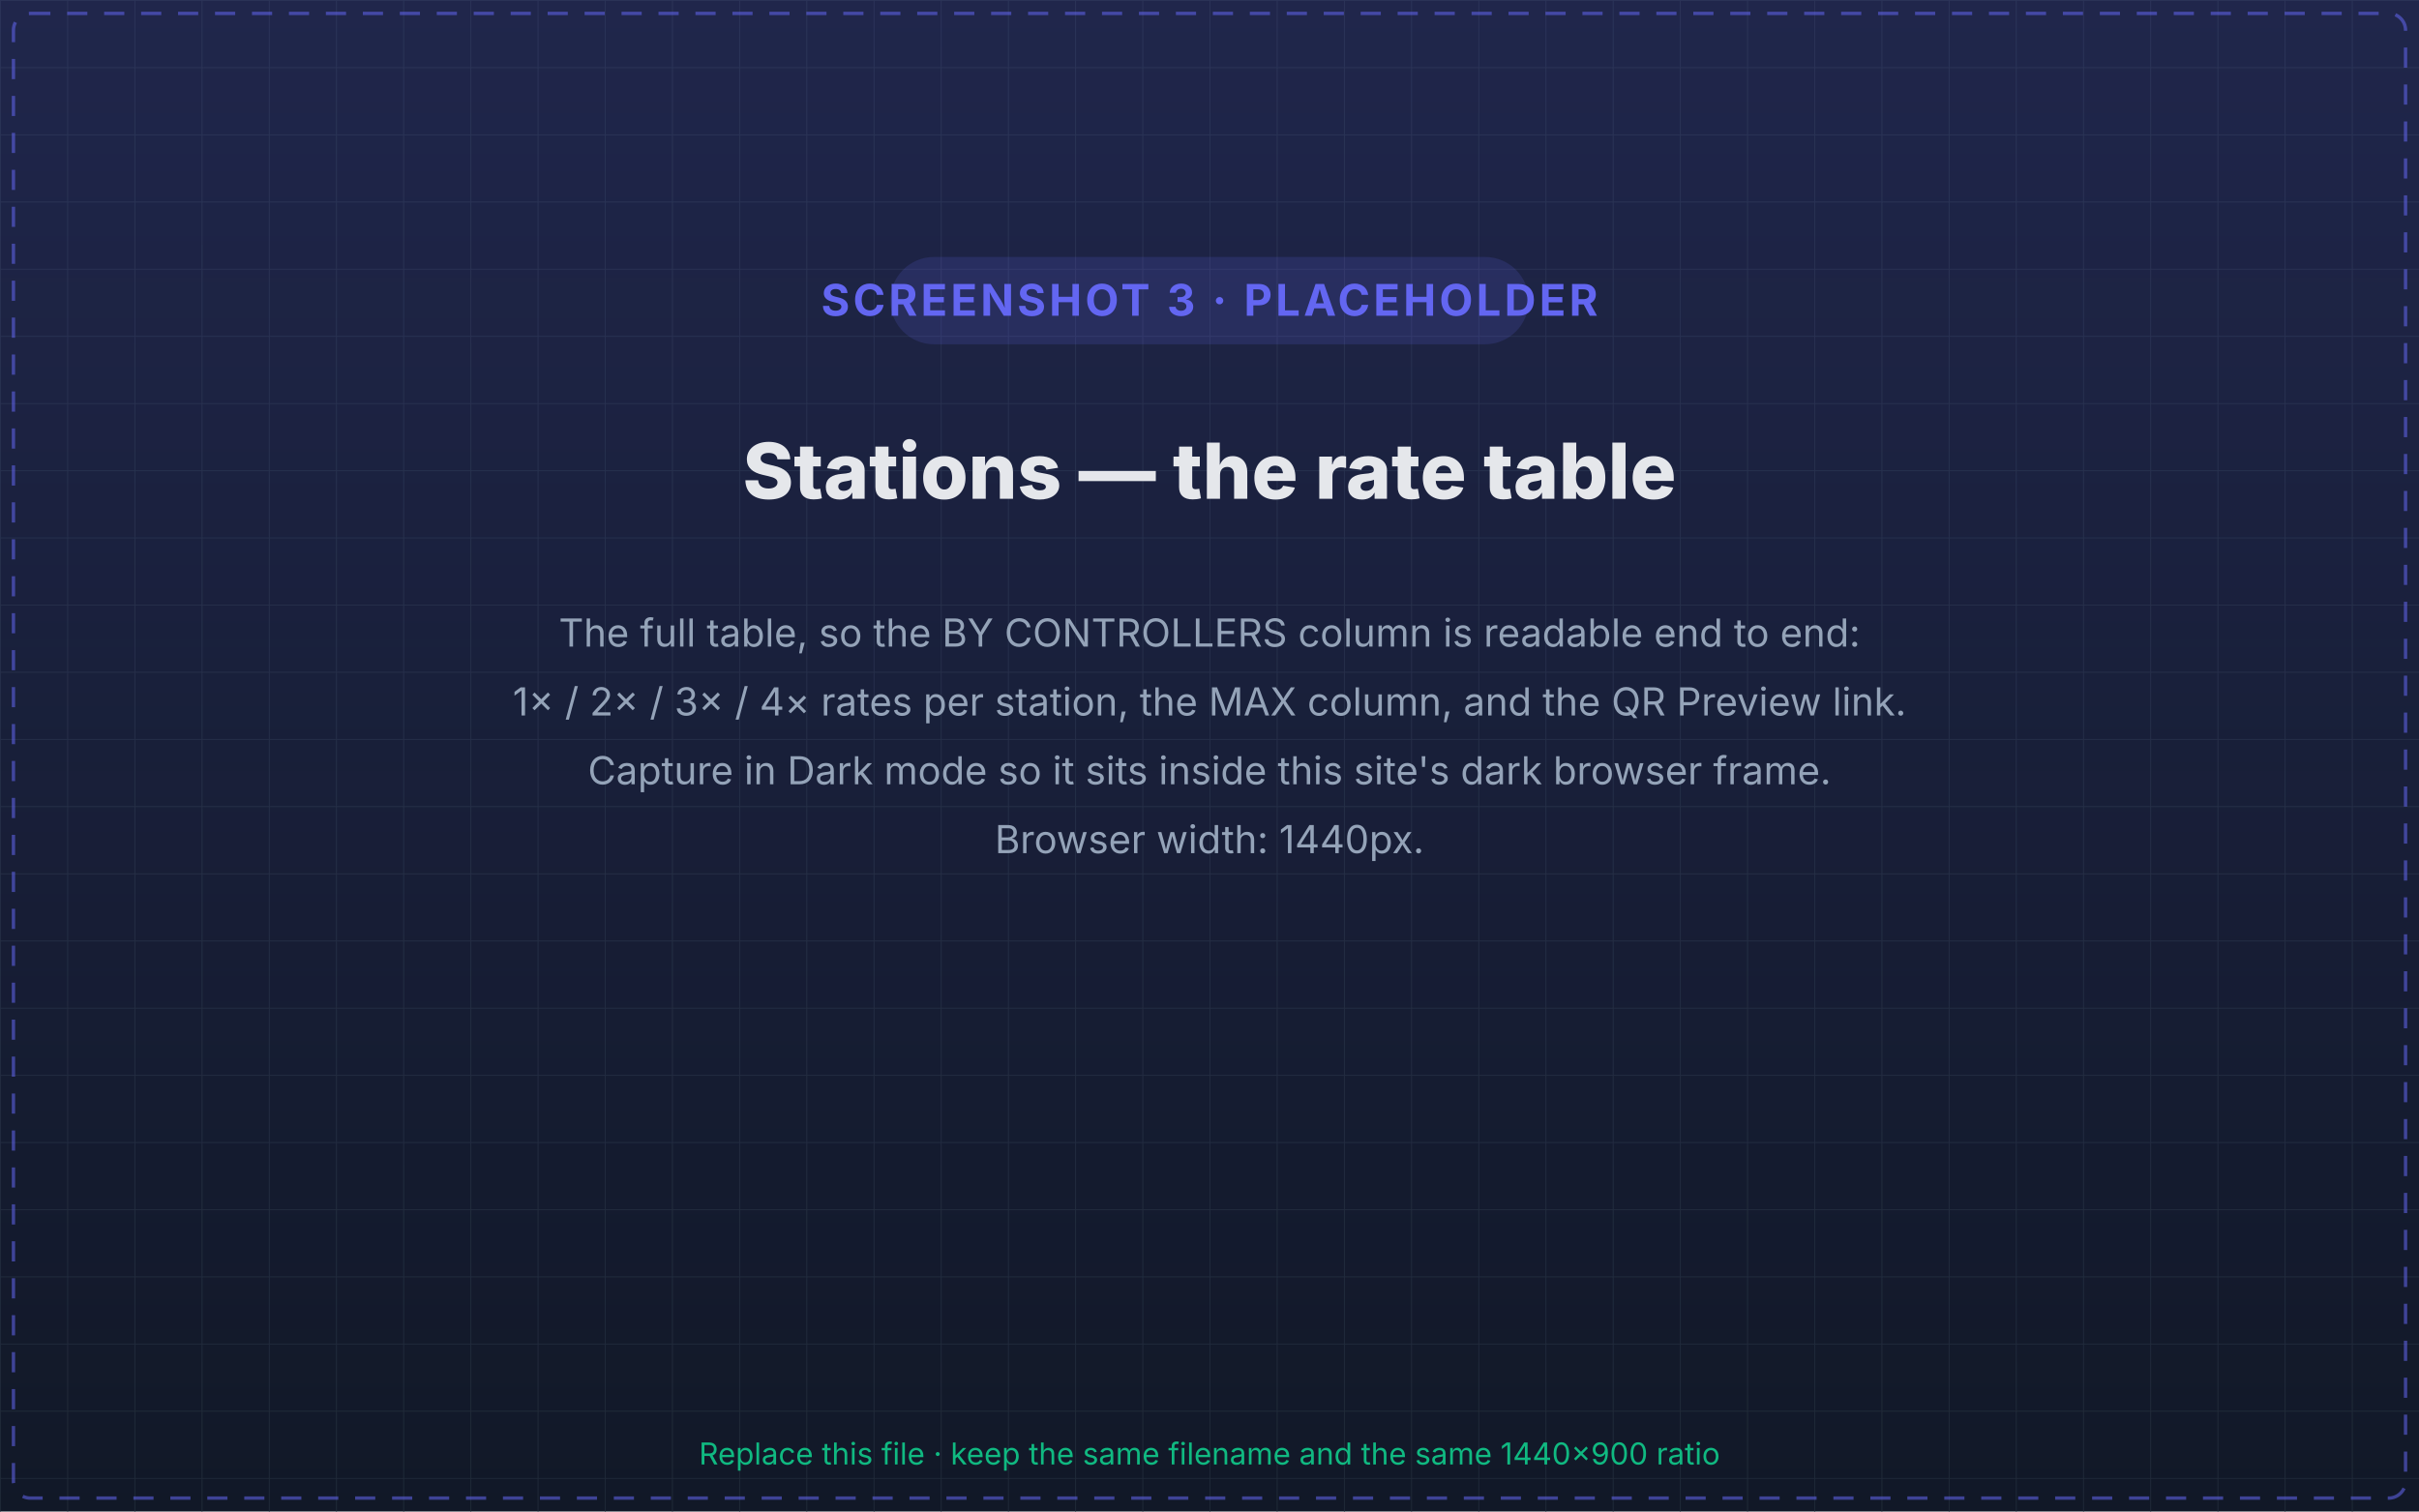
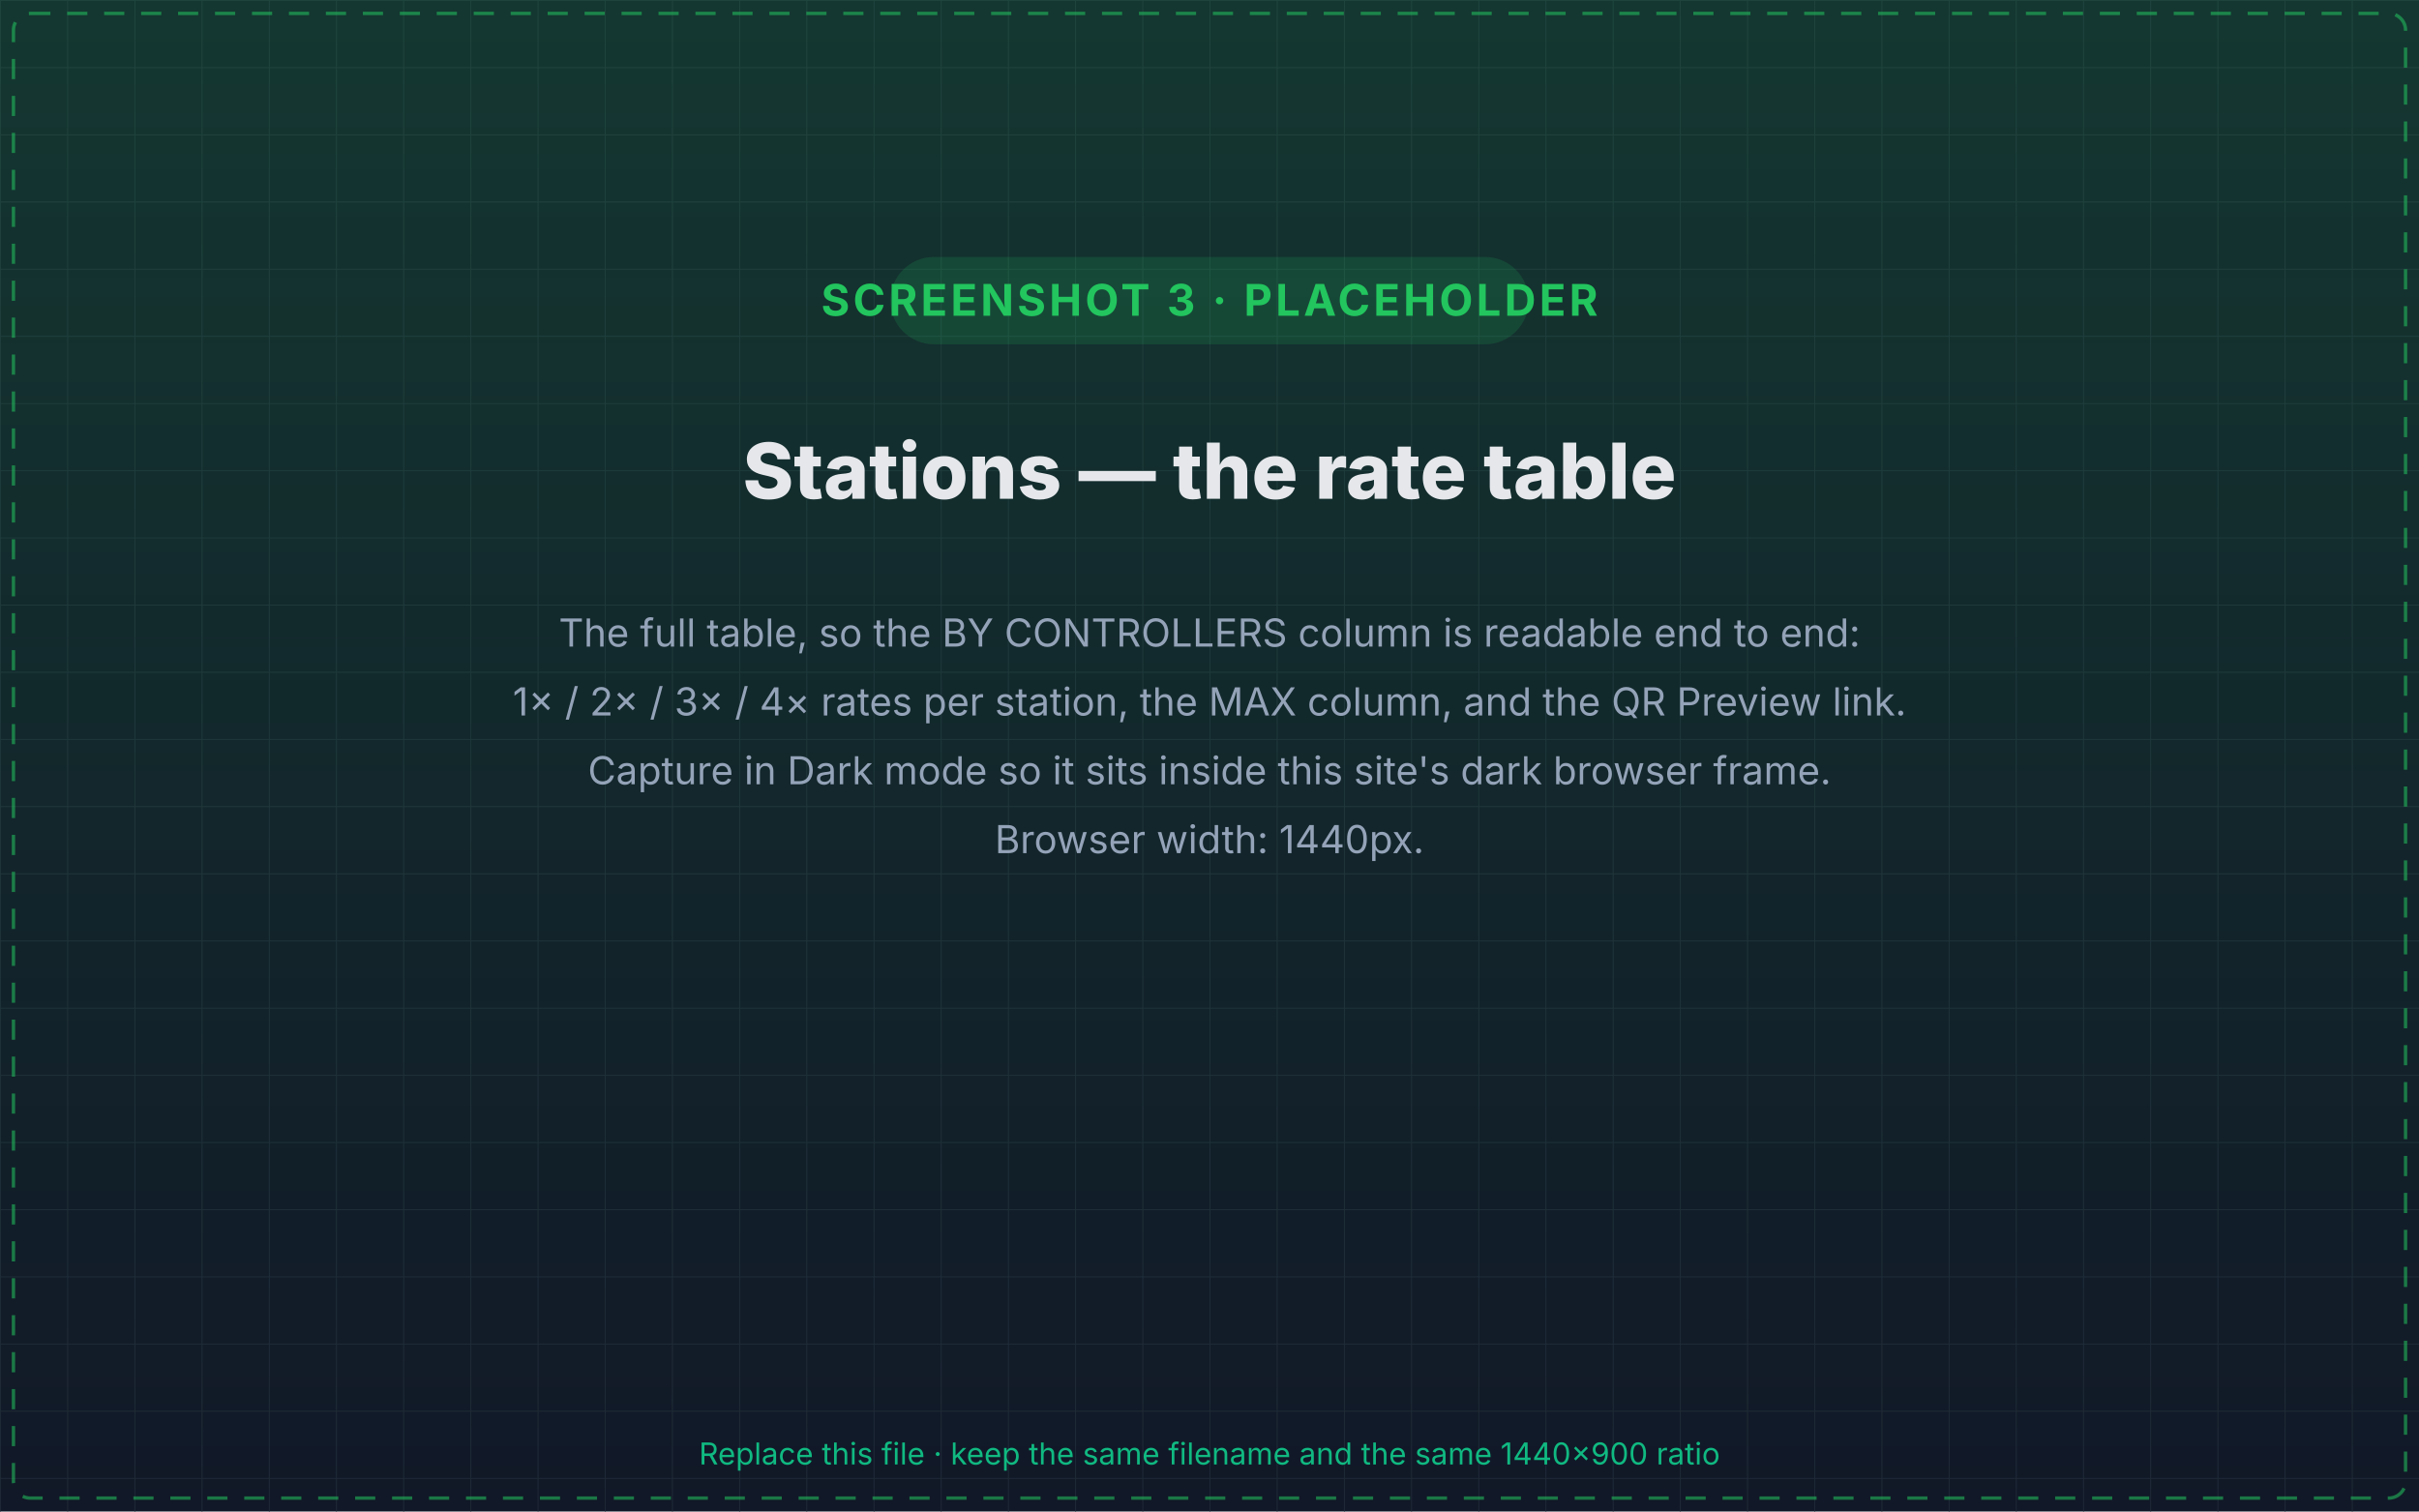
<svg xmlns="http://www.w3.org/2000/svg" width="1440" height="900" viewBox="0 0 1440 900" role="img" aria-label="Stations screenshot placeholder">
  <defs>
    <pattern id="g" width="40" height="40" patternUnits="userSpaceOnUse">
      <path d="M40 0H0V40" fill="none" stroke="#1f2937" stroke-width="1" />
    </pattern>
    <linearGradient id="fade" x1="0" y1="0" x2="0" y2="1">
-       <stop offset="0" stop-color="#6366f1" stop-opacity=".18" />
-       <stop offset="1" stop-color="#6366f1" stop-opacity="0" />
+       <stop offset="0" stop-color="#22c55e" stop-opacity=".18" />
+       <stop offset="1" stop-color="#22c55e" stop-opacity="0" />
    </linearGradient>
  </defs>
  <rect width="1440" height="900" fill="#111827" />
  <rect width="1440" height="900" fill="url(#g)" />
  <rect width="1440" height="900" fill="url(#fade)" />
-   <rect x="8" y="8" width="1424" height="884" fill="none" rx="10" stroke="#6366f1" stroke-width="2" stroke-dasharray="12 10" opacity=".55" />
-   <rect x="530" y="153" width="380" height="52" rx="26" fill="#6366f1" opacity=".16" />
-   <text x="720" y="188" text-anchor="middle" font-family="Inter,Segoe UI,Arial,sans-serif" font-size="26" font-weight="700" fill="#6366f1" letter-spacing="2">SCREENSHOT 3 · PLACEHOLDER</text>
+   <rect x="8" y="8" width="1424" height="884" fill="none" rx="10" stroke="#22c55e" stroke-width="2" stroke-dasharray="12 10" opacity=".55" />
+   <rect x="530" y="153" width="380" height="52" rx="26" fill="#22c55e" opacity=".16" />
+   <text x="720" y="188" text-anchor="middle" font-family="Inter,Segoe UI,Arial,sans-serif" font-size="26" font-weight="700" fill="#22c55e" letter-spacing="2">SCREENSHOT 3 · PLACEHOLDER</text>
  <text x="720" y="297" text-anchor="middle" font-family="Inter,Segoe UI,Arial,sans-serif" font-size="46" font-weight="800" fill="#e5e7eb">Stations — the rate table</text>
  <text x="720" y="385" text-anchor="middle" font-family="Inter,Segoe UI,Arial,sans-serif" font-size="23" fill="#94a3b8">The full table, so the BY CONTROLLERS column is readable end to end:</text>
  <text x="720" y="426" text-anchor="middle" font-family="Inter,Segoe UI,Arial,sans-serif" font-size="23" fill="#94a3b8">1× / 2× / 3× / 4× rates per station, the MAX column, and the QR Preview link.</text>
  <text x="720" y="467" text-anchor="middle" font-family="Inter,Segoe UI,Arial,sans-serif" font-size="23" fill="#94a3b8">Capture in Dark mode so it sits inside this site's dark browser frame.</text>
  <text x="720" y="508" text-anchor="middle" font-family="Inter,Segoe UI,Arial,sans-serif" font-size="23" fill="#94a3b8">Browser width: 1440px.</text>
  <text x="720" y="872" text-anchor="middle" font-family="Inter,Segoe UI,Arial,sans-serif" font-size="18" fill="#10b981">Replace this file · keep the same filename and the same 1440×900 ratio</text>
</svg>
